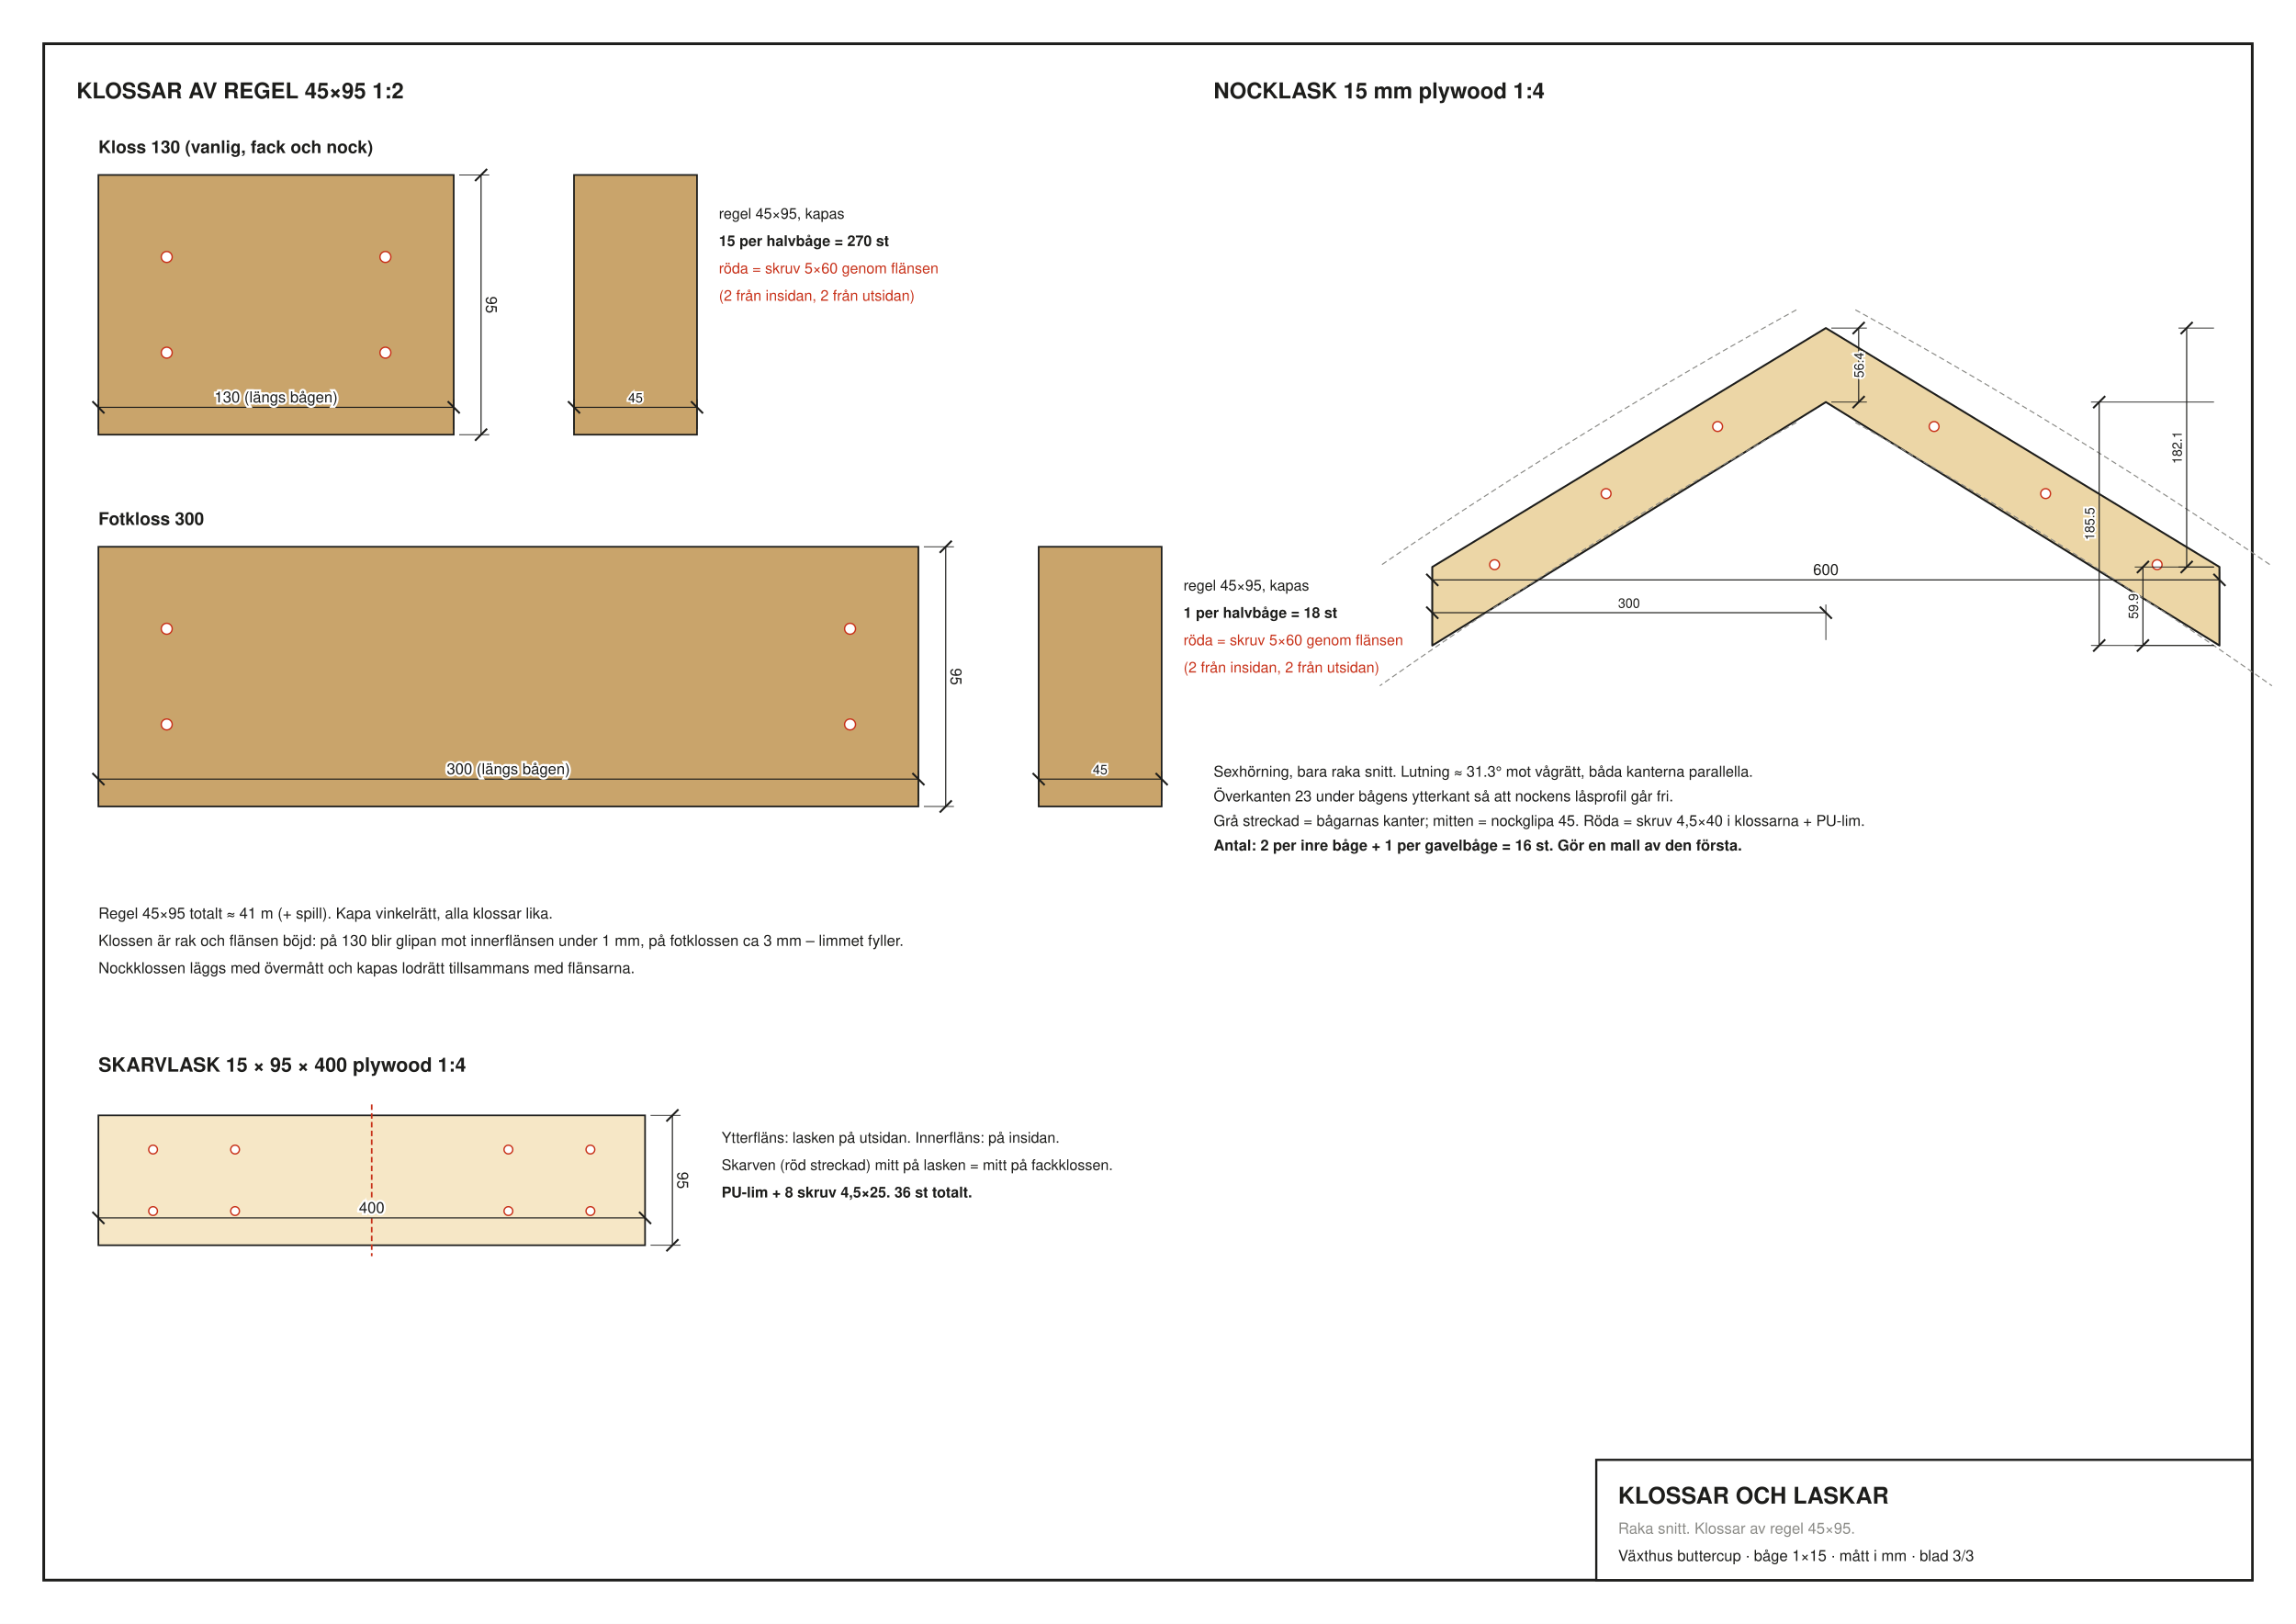
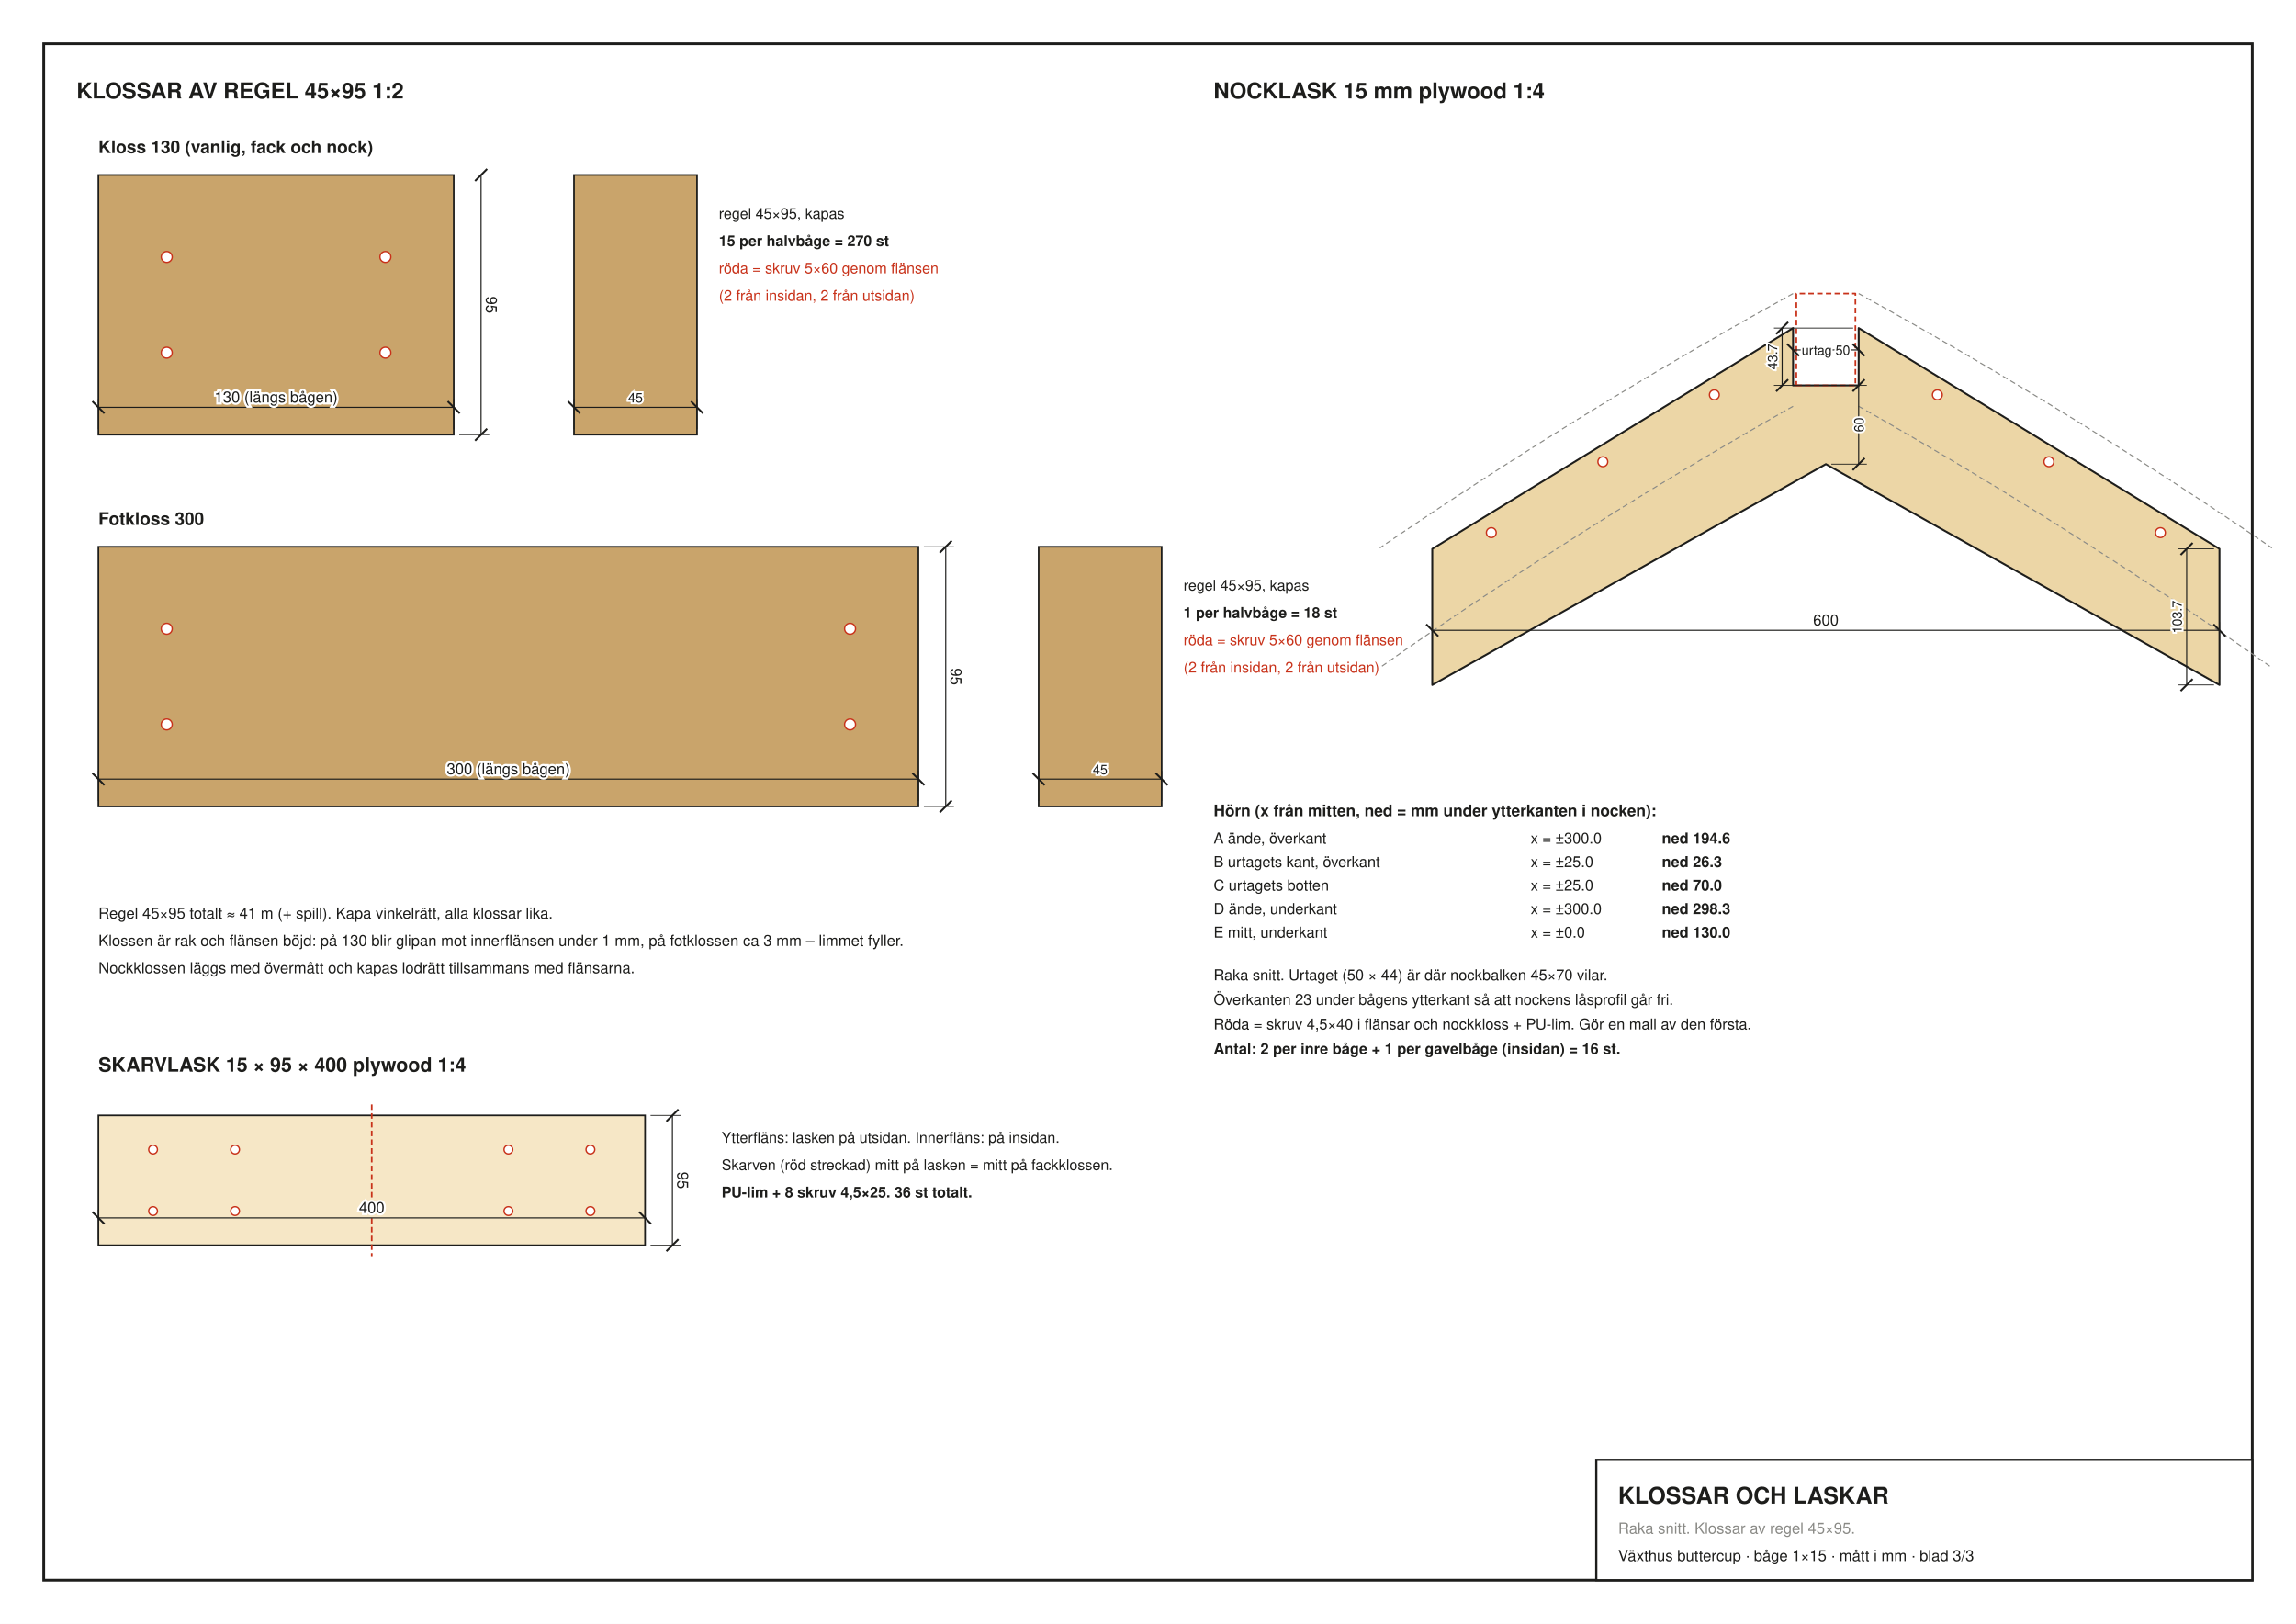
<svg xmlns="http://www.w3.org/2000/svg" width="420mm" height="297mm" viewBox="0 0 420 297">
  <rect width="420" height="297" fill="white" />
  <rect x="8.00" y="8.00" width="404.00" height="281.00" fill="none" stroke="#1d1d1b" stroke-width="0.5" />
  <rect x="292.00" y="267.00" width="120.00" height="22.00" fill="white" stroke="#1d1d1b" stroke-width="0.4" />
  <text x="296.00" y="275.00" font-family="Barlow, Helvetica, Arial" font-size="4.2" font-weight="bold" fill="#1d1d1b" text-anchor="start" stroke="white" stroke-width="1.18" paint-order="stroke">KLOSSAR OCH LASKAR</text>
  <text x="296.00" y="280.50" font-family="Barlow, Helvetica, Arial" font-size="2.8" font-weight="normal" fill="#8a8a86" text-anchor="start" stroke="white" stroke-width="0.78" paint-order="stroke">Raka snitt. Klossar av regel 45×95.</text>
  <text x="296.00" y="285.50" font-family="Barlow, Helvetica, Arial" font-size="2.8" font-weight="normal" fill="#1d1d1b" text-anchor="start" stroke="white" stroke-width="0.78" paint-order="stroke">Växthus buttercup · båge 1×15 · mått i mm · blad 3/3</text>
  <text x="14.00" y="18.00" font-family="Barlow, Helvetica, Arial" font-size="4.0" font-weight="bold" fill="#1d1d1b" text-anchor="start" stroke="white" stroke-width="1.12" paint-order="stroke">KLOSSAR AV REGEL 45×95  1:2</text>
  <text x="18.00" y="28.00" font-family="Barlow, Helvetica, Arial" font-size="3.2" font-weight="bold" fill="#1d1d1b" text-anchor="start" stroke="white" stroke-width="0.90" paint-order="stroke">Kloss 130 (vanlig, fack och nock)</text>
  <rect x="18.00" y="32.00" width="65.00" height="47.50" fill="#c9a46b" stroke="#1d1d1b" stroke-width="0.3" />
  <circle cx="30.50" cy="47.00" r="1.00" fill="white" stroke="#c8321a" stroke-width="0.25" />
  <circle cx="30.50" cy="64.50" r="1.00" fill="white" stroke="#c8321a" stroke-width="0.25" />
  <circle cx="70.50" cy="47.00" r="1.00" fill="white" stroke="#c8321a" stroke-width="0.25" />
  <circle cx="70.50" cy="64.50" r="1.00" fill="white" stroke="#c8321a" stroke-width="0.25" />
  <line x1="18.00" y1="78.50" x2="18.00" y2="73.00" stroke="#1d1d1b" stroke-width="0.15" />
  <line x1="83.00" y1="78.50" x2="83.00" y2="73.00" stroke="#1d1d1b" stroke-width="0.15" />
  <line x1="18.00" y1="74.50" x2="83.00" y2="74.50" stroke="#1d1d1b" stroke-width="0.2" />
  <line x1="16.90" y1="73.40" x2="19.10" y2="75.60" stroke="#1d1d1b" stroke-width="0.35" />
  <line x1="81.90" y1="73.40" x2="84.10" y2="75.60" stroke="#1d1d1b" stroke-width="0.35" />
  <text x="50.50" y="73.60" font-family="Barlow, Helvetica, Arial" font-size="2.8" font-weight="normal" fill="#1d1d1b" text-anchor="middle" stroke="white" stroke-width="0.78" paint-order="stroke">130 (längs bågen)</text>
  <line x1="84.00" y1="32.00" x2="89.50" y2="32.00" stroke="#1d1d1b" stroke-width="0.15" />
  <line x1="84.00" y1="79.50" x2="89.50" y2="79.50" stroke="#1d1d1b" stroke-width="0.15" />
  <line x1="88.00" y1="32.00" x2="88.00" y2="79.50" stroke="#1d1d1b" stroke-width="0.2" />
  <line x1="89.10" y1="30.90" x2="86.90" y2="33.10" stroke="#1d1d1b" stroke-width="0.35" />
  <line x1="89.10" y1="78.40" x2="86.90" y2="80.60" stroke="#1d1d1b" stroke-width="0.35" />
  <text x="88.90" y="55.75" font-family="Barlow, Helvetica, Arial" font-size="2.8" font-weight="normal" fill="#1d1d1b" text-anchor="middle" stroke="white" stroke-width="0.78" paint-order="stroke" transform="rotate(90.00 88.90 55.75)">95</text>
  <rect x="105.00" y="32.00" width="22.50" height="47.50" fill="#c9a46b" stroke="#1d1d1b" stroke-width="0.3" />
  <line x1="105.00" y1="78.50" x2="105.00" y2="73.00" stroke="#1d1d1b" stroke-width="0.15" />
  <line x1="127.50" y1="78.50" x2="127.50" y2="73.00" stroke="#1d1d1b" stroke-width="0.15" />
  <line x1="105.00" y1="74.50" x2="127.50" y2="74.50" stroke="#1d1d1b" stroke-width="0.2" />
  <line x1="103.90" y1="73.40" x2="106.10" y2="75.60" stroke="#1d1d1b" stroke-width="0.35" />
  <line x1="126.40" y1="73.40" x2="128.60" y2="75.60" stroke="#1d1d1b" stroke-width="0.35" />
  <text x="116.25" y="73.60" font-family="Barlow, Helvetica, Arial" font-size="2.4" font-weight="normal" fill="#1d1d1b" text-anchor="middle" stroke="white" stroke-width="0.67" paint-order="stroke">45</text>
  <text x="131.50" y="40.00" font-family="Barlow, Helvetica, Arial" font-size="2.7" font-weight="normal" fill="#1d1d1b" text-anchor="start" stroke="white" stroke-width="0.76" paint-order="stroke">regel 45×95, kapas</text>
  <text x="131.50" y="45.00" font-family="Barlow, Helvetica, Arial" font-size="2.7" font-weight="bold" fill="#1d1d1b" text-anchor="start" stroke="white" stroke-width="0.76" paint-order="stroke">15 per halvbåge = 270 st</text>
  <text x="131.50" y="50.00" font-family="Barlow, Helvetica, Arial" font-size="2.7" font-weight="normal" fill="#c8321a" text-anchor="start" stroke="white" stroke-width="0.76" paint-order="stroke">röda = skruv 5×60 genom flänsen</text>
  <text x="131.50" y="55.00" font-family="Barlow, Helvetica, Arial" font-size="2.7" font-weight="normal" fill="#c8321a" text-anchor="start" stroke="white" stroke-width="0.76" paint-order="stroke">(2 från insidan, 2 från utsidan)</text>
  <text x="18.00" y="96.00" font-family="Barlow, Helvetica, Arial" font-size="3.2" font-weight="bold" fill="#1d1d1b" text-anchor="start" stroke="white" stroke-width="0.90" paint-order="stroke">Fotkloss 300</text>
  <rect x="18.00" y="100.00" width="150.00" height="47.50" fill="#c9a46b" stroke="#1d1d1b" stroke-width="0.3" />
  <circle cx="30.50" cy="115.00" r="1.00" fill="white" stroke="#c8321a" stroke-width="0.25" />
  <circle cx="30.50" cy="132.50" r="1.00" fill="white" stroke="#c8321a" stroke-width="0.25" />
  <circle cx="155.50" cy="115.00" r="1.00" fill="white" stroke="#c8321a" stroke-width="0.25" />
  <circle cx="155.50" cy="132.50" r="1.00" fill="white" stroke="#c8321a" stroke-width="0.25" />
  <line x1="18.00" y1="146.50" x2="18.00" y2="141.00" stroke="#1d1d1b" stroke-width="0.15" />
  <line x1="168.00" y1="146.50" x2="168.00" y2="141.00" stroke="#1d1d1b" stroke-width="0.15" />
  <line x1="18.00" y1="142.50" x2="168.00" y2="142.50" stroke="#1d1d1b" stroke-width="0.2" />
  <line x1="16.90" y1="141.40" x2="19.10" y2="143.60" stroke="#1d1d1b" stroke-width="0.35" />
  <line x1="166.90" y1="141.40" x2="169.10" y2="143.60" stroke="#1d1d1b" stroke-width="0.35" />
  <text x="93.00" y="141.60" font-family="Barlow, Helvetica, Arial" font-size="2.8" font-weight="normal" fill="#1d1d1b" text-anchor="middle" stroke="white" stroke-width="0.78" paint-order="stroke">300 (längs bågen)</text>
  <line x1="169.00" y1="100.00" x2="174.50" y2="100.00" stroke="#1d1d1b" stroke-width="0.15" />
  <line x1="169.00" y1="147.50" x2="174.50" y2="147.50" stroke="#1d1d1b" stroke-width="0.15" />
  <line x1="173.00" y1="100.00" x2="173.00" y2="147.50" stroke="#1d1d1b" stroke-width="0.2" />
  <line x1="174.10" y1="98.90" x2="171.90" y2="101.10" stroke="#1d1d1b" stroke-width="0.35" />
  <line x1="174.10" y1="146.40" x2="171.90" y2="148.60" stroke="#1d1d1b" stroke-width="0.35" />
  <text x="173.90" y="123.75" font-family="Barlow, Helvetica, Arial" font-size="2.8" font-weight="normal" fill="#1d1d1b" text-anchor="middle" stroke="white" stroke-width="0.78" paint-order="stroke" transform="rotate(90.00 173.90 123.75)">95</text>
  <rect x="190.00" y="100.00" width="22.50" height="47.50" fill="#c9a46b" stroke="#1d1d1b" stroke-width="0.3" />
  <line x1="190.00" y1="146.50" x2="190.00" y2="141.00" stroke="#1d1d1b" stroke-width="0.15" />
  <line x1="212.50" y1="146.50" x2="212.50" y2="141.00" stroke="#1d1d1b" stroke-width="0.15" />
  <line x1="190.00" y1="142.50" x2="212.50" y2="142.50" stroke="#1d1d1b" stroke-width="0.2" />
  <line x1="188.90" y1="141.40" x2="191.10" y2="143.60" stroke="#1d1d1b" stroke-width="0.35" />
  <line x1="211.40" y1="141.40" x2="213.60" y2="143.60" stroke="#1d1d1b" stroke-width="0.35" />
  <text x="201.25" y="141.60" font-family="Barlow, Helvetica, Arial" font-size="2.4" font-weight="normal" fill="#1d1d1b" text-anchor="middle" stroke="white" stroke-width="0.67" paint-order="stroke">45</text>
  <text x="216.50" y="108.00" font-family="Barlow, Helvetica, Arial" font-size="2.7" font-weight="normal" fill="#1d1d1b" text-anchor="start" stroke="white" stroke-width="0.76" paint-order="stroke">regel 45×95, kapas</text>
  <text x="216.50" y="113.00" font-family="Barlow, Helvetica, Arial" font-size="2.7" font-weight="bold" fill="#1d1d1b" text-anchor="start" stroke="white" stroke-width="0.76" paint-order="stroke">1 per halvbåge = 18 st</text>
  <text x="216.50" y="118.00" font-family="Barlow, Helvetica, Arial" font-size="2.7" font-weight="normal" fill="#c8321a" text-anchor="start" stroke="white" stroke-width="0.76" paint-order="stroke">röda = skruv 5×60 genom flänsen</text>
  <text x="216.50" y="123.00" font-family="Barlow, Helvetica, Arial" font-size="2.7" font-weight="normal" fill="#c8321a" text-anchor="start" stroke="white" stroke-width="0.76" paint-order="stroke">(2 från insidan, 2 från utsidan)</text>
  <text x="18.00" y="168.00" font-family="Barlow, Helvetica, Arial" font-size="2.8" font-weight="normal" fill="#1d1d1b" text-anchor="start" stroke="white" stroke-width="0.78" paint-order="stroke">Regel 45×95 totalt ≈ 41 m (+ spill). Kapa vinkelrätt, alla klossar lika.</text>
  <text x="18.00" y="173.00" font-family="Barlow, Helvetica, Arial" font-size="2.8" font-weight="normal" fill="#1d1d1b" text-anchor="start" stroke="white" stroke-width="0.78" paint-order="stroke">Klossen är rak och flänsen böjd: på 130 blir glipan mot innerflänsen under 1 mm, på fotklossen ca 3 mm – limmet fyller.</text>
  <text x="18.00" y="178.00" font-family="Barlow, Helvetica, Arial" font-size="2.8" font-weight="normal" fill="#1d1d1b" text-anchor="start" stroke="white" stroke-width="0.78" paint-order="stroke">Nockklossen läggs med övermått och kapas lodrätt tillsammans med flänsarna.</text>
  <text x="18.00" y="196.00" font-family="Barlow, Helvetica, Arial" font-size="3.6" font-weight="bold" fill="#1d1d1b" text-anchor="start" stroke="white" stroke-width="1.01" paint-order="stroke">SKARVLASK  15 × 95 × 400 plywood  1:4</text>
  <rect x="18.00" y="204.00" width="100.00" height="23.75" fill="#f6e7c6" stroke="#1d1d1b" stroke-width="0.3" />
  <circle cx="28.00" cy="210.25" r="0.80" fill="white" stroke="#c8321a" stroke-width="0.25" />
  <circle cx="28.00" cy="221.50" r="0.80" fill="white" stroke="#c8321a" stroke-width="0.25" />
  <circle cx="43.00" cy="210.25" r="0.80" fill="white" stroke="#c8321a" stroke-width="0.25" />
  <circle cx="43.00" cy="221.50" r="0.80" fill="white" stroke="#c8321a" stroke-width="0.25" />
  <circle cx="93.00" cy="210.25" r="0.80" fill="white" stroke="#c8321a" stroke-width="0.25" />
  <circle cx="93.00" cy="221.50" r="0.80" fill="white" stroke="#c8321a" stroke-width="0.25" />
  <circle cx="108.00" cy="210.25" r="0.80" fill="white" stroke="#c8321a" stroke-width="0.25" />
  <circle cx="108.00" cy="221.50" r="0.80" fill="white" stroke="#c8321a" stroke-width="0.25" />
  <line x1="68.00" y1="202.00" x2="68.00" y2="229.75" stroke="#c8321a" stroke-width="0.3" stroke-dasharray="1 0.6" />
  <line x1="18.00" y1="226.75" x2="18.00" y2="221.25" stroke="#1d1d1b" stroke-width="0.15" />
  <line x1="118.00" y1="226.75" x2="118.00" y2="221.25" stroke="#1d1d1b" stroke-width="0.15" />
  <line x1="18.00" y1="222.75" x2="118.00" y2="222.75" stroke="#1d1d1b" stroke-width="0.2" />
  <line x1="16.90" y1="221.65" x2="19.10" y2="223.85" stroke="#1d1d1b" stroke-width="0.35" />
  <line x1="116.90" y1="221.65" x2="119.10" y2="223.85" stroke="#1d1d1b" stroke-width="0.35" />
  <text x="68.00" y="221.85" font-family="Barlow, Helvetica, Arial" font-size="2.8" font-weight="normal" fill="#1d1d1b" text-anchor="middle" stroke="white" stroke-width="0.78" paint-order="stroke">400</text>
  <line x1="119.00" y1="204.00" x2="124.50" y2="204.00" stroke="#1d1d1b" stroke-width="0.15" />
  <line x1="119.00" y1="227.75" x2="124.50" y2="227.75" stroke="#1d1d1b" stroke-width="0.15" />
  <line x1="123.00" y1="204.00" x2="123.00" y2="227.75" stroke="#1d1d1b" stroke-width="0.2" />
  <line x1="124.10" y1="202.90" x2="121.90" y2="205.10" stroke="#1d1d1b" stroke-width="0.35" />
  <line x1="124.10" y1="226.65" x2="121.90" y2="228.85" stroke="#1d1d1b" stroke-width="0.35" />
  <text x="123.90" y="215.88" font-family="Barlow, Helvetica, Arial" font-size="2.8" font-weight="normal" fill="#1d1d1b" text-anchor="middle" stroke="white" stroke-width="0.78" paint-order="stroke" transform="rotate(90.00 123.90 215.88)">95</text>
  <text x="132.00" y="209.00" font-family="Barlow, Helvetica, Arial" font-size="2.7" font-weight="normal" fill="#1d1d1b" text-anchor="start" stroke="white" stroke-width="0.76" paint-order="stroke">Ytterfläns: lasken på utsidan. Innerfläns: på insidan.</text>
  <text x="132.00" y="214.00" font-family="Barlow, Helvetica, Arial" font-size="2.7" font-weight="normal" fill="#1d1d1b" text-anchor="start" stroke="white" stroke-width="0.76" paint-order="stroke">Skarven (röd streckad) mitt på lasken = mitt på fackklossen.</text>
  <text x="132.00" y="219.00" font-family="Barlow, Helvetica, Arial" font-size="2.7" font-weight="bold" fill="#1d1d1b" text-anchor="start" stroke="white" stroke-width="0.76" paint-order="stroke">PU-lim + 8 skruv 4,5×25. 36 st totalt.</text>
  <text x="222.00" y="18.00" font-family="Barlow, Helvetica, Arial" font-size="4.0" font-weight="bold" fill="#1d1d1b" text-anchor="start" stroke="white" stroke-width="1.12" paint-order="stroke">NOCKLASK  15 mm plywood  1:4</text>
-   <path d="M262.00,103.70 L334.00,60.00 L406.00,103.70 L406.00,118.06 L334.00,73.54 L262.00,118.06 Z" fill="#ecd6a6" stroke="#1d1d1b" stroke-width="0.35" stroke-linejoin="round" />
-   <path d="M339.40,77.28 L341.94,78.72 L344.48,80.17 L347.02,81.63 L349.56,83.11 L352.10,84.59 L354.64,86.08 L357.18,87.59 L359.72,89.11 L362.26,90.64 L364.80,92.17 L367.34,93.73 L369.88,95.29 L372.42,96.86 L374.96,98.45 L377.50,100.04 L380.04,101.65 L382.58,103.27 L385.12,104.90 L387.66,106.54 L390.20,108.20 L392.74,109.87 L395.28,111.55 L397.82,113.24 L400.36,114.94 L402.90,116.66 L405.44,118.39 L407.98,120.13 L410.52,121.88 L413.06,123.65 L415.60,125.43" fill="none" stroke="#8a8a86" stroke-width="0.2" stroke-linejoin="round" stroke-dasharray="1 0.6" />
-   <path d="M339.40,56.67 L341.94,58.07 L344.48,59.49 L347.02,60.91 L349.56,62.35 L352.10,63.79 L354.64,65.25 L357.18,66.72 L359.72,68.19 L362.26,69.68 L364.80,71.18 L367.34,72.69 L369.88,74.21 L372.42,75.74 L374.96,77.29 L377.50,78.84 L380.04,80.41 L382.58,81.98 L385.12,83.57 L387.66,85.17 L390.20,86.78 L392.74,88.40 L395.28,90.04 L397.82,91.68 L400.36,93.34 L402.90,95.01 L405.44,96.69 L407.98,98.38 L410.52,100.08 L413.06,101.80 L415.60,103.53" fill="none" stroke="#8a8a86" stroke-width="0.2" stroke-linejoin="round" stroke-dasharray="1 0.6" />
-   <path d="M328.60,77.28 L326.06,78.72 L323.52,80.17 L320.98,81.63 L318.44,83.11 L315.90,84.59 L313.36,86.08 L310.82,87.59 L308.28,89.11 L305.74,90.64 L303.20,92.17 L300.66,93.73 L298.12,95.29 L295.58,96.86 L293.04,98.45 L290.50,100.04 L287.96,101.65 L285.42,103.27 L282.88,104.90 L280.34,106.54 L277.80,108.20 L275.26,109.87 L272.72,111.55 L270.18,113.24 L267.64,114.94 L265.10,116.66 L262.56,118.39 L260.02,120.13 L257.48,121.88 L254.94,123.65 L252.40,125.43" fill="none" stroke="#8a8a86" stroke-width="0.2" stroke-linejoin="round" stroke-dasharray="1 0.6" />
-   <path d="M328.60,56.67 L326.06,58.07 L323.52,59.49 L320.98,60.91 L318.44,62.35 L315.90,63.79 L313.36,65.25 L310.82,66.72 L308.28,68.19 L305.74,69.68 L303.20,71.18 L300.66,72.69 L298.12,74.21 L295.58,75.74 L293.04,77.29 L290.50,78.84 L287.96,80.41 L285.42,81.98 L282.88,83.57 L280.34,85.17 L277.80,86.78 L275.26,88.40 L272.72,90.04 L270.18,91.68 L267.64,93.34 L265.10,95.01 L262.56,96.69 L260.02,98.38 L257.48,100.08 L254.94,101.80 L252.40,103.53" fill="none" stroke="#8a8a86" stroke-width="0.2" stroke-linejoin="round" stroke-dasharray="1 0.6" />
-   <circle cx="353.80" cy="78.01" r="0.90" fill="white" stroke="#c8321a" stroke-width="0.25" />
-   <circle cx="374.20" cy="90.28" r="0.90" fill="white" stroke="#c8321a" stroke-width="0.25" />
-   <circle cx="394.60" cy="103.28" r="0.90" fill="white" stroke="#c8321a" stroke-width="0.25" />
-   <circle cx="314.20" cy="78.01" r="0.90" fill="white" stroke="#c8321a" stroke-width="0.25" />
-   <circle cx="293.80" cy="90.28" r="0.90" fill="white" stroke="#c8321a" stroke-width="0.25" />
-   <circle cx="273.40" cy="103.28" r="0.90" fill="white" stroke="#c8321a" stroke-width="0.25" />
-   <line x1="262.00" y1="117.06" x2="262.00" y2="104.56" stroke="#1d1d1b" stroke-width="0.15" />
-   <line x1="406.00" y1="117.06" x2="406.00" y2="104.56" stroke="#1d1d1b" stroke-width="0.15" />
-   <line x1="262.00" y1="106.06" x2="406.00" y2="106.06" stroke="#1d1d1b" stroke-width="0.2" />
-   <line x1="260.90" y1="104.96" x2="263.10" y2="107.16" stroke="#1d1d1b" stroke-width="0.35" />
-   <line x1="404.90" y1="104.96" x2="407.10" y2="107.16" stroke="#1d1d1b" stroke-width="0.35" />
-   <text x="334.00" y="105.16" font-family="Barlow, Helvetica, Arial" font-size="2.8" font-weight="normal" fill="#1d1d1b" text-anchor="middle" stroke="white" stroke-width="0.78" paint-order="stroke">600</text>
-   <line x1="262.00" y1="117.06" x2="262.00" y2="110.56" stroke="#1d1d1b" stroke-width="0.15" />
-   <line x1="334.00" y1="117.06" x2="334.00" y2="110.56" stroke="#1d1d1b" stroke-width="0.15" />
-   <line x1="262.00" y1="112.06" x2="334.00" y2="112.06" stroke="#1d1d1b" stroke-width="0.2" />
-   <line x1="260.90" y1="110.96" x2="263.10" y2="113.16" stroke="#1d1d1b" stroke-width="0.35" />
-   <line x1="332.90" y1="110.96" x2="335.10" y2="113.16" stroke="#1d1d1b" stroke-width="0.35" />
-   <text x="298.00" y="111.16" font-family="Barlow, Helvetica, Arial" font-size="2.4" font-weight="normal" fill="#1d1d1b" text-anchor="middle" stroke="white" stroke-width="0.67" paint-order="stroke">300</text>
-   <line x1="405.00" y1="103.70" x2="398.50" y2="103.70" stroke="#1d1d1b" stroke-width="0.15" />
-   <line x1="405.00" y1="60.00" x2="398.50" y2="60.00" stroke="#1d1d1b" stroke-width="0.15" />
-   <line x1="400.00" y1="103.70" x2="400.00" y2="60.00" stroke="#1d1d1b" stroke-width="0.2" />
-   <line x1="398.90" y1="104.80" x2="401.10" y2="102.60" stroke="#1d1d1b" stroke-width="0.35" />
-   <line x1="398.90" y1="61.10" x2="401.10" y2="58.90" stroke="#1d1d1b" stroke-width="0.35" />
-   <text x="399.10" y="81.85" font-family="Barlow, Helvetica, Arial" font-size="2.4" font-weight="normal" fill="#1d1d1b" text-anchor="middle" stroke="white" stroke-width="0.67" paint-order="stroke" transform="rotate(-90.00 399.10 81.85)">182.1</text>
-   <line x1="405.00" y1="118.06" x2="390.50" y2="118.06" stroke="#1d1d1b" stroke-width="0.15" />
-   <line x1="405.00" y1="103.70" x2="390.50" y2="103.70" stroke="#1d1d1b" stroke-width="0.15" />
-   <line x1="392.00" y1="118.06" x2="392.00" y2="103.70" stroke="#1d1d1b" stroke-width="0.2" />
-   <line x1="390.90" y1="119.16" x2="393.10" y2="116.96" stroke="#1d1d1b" stroke-width="0.35" />
-   <line x1="390.90" y1="104.80" x2="393.10" y2="102.60" stroke="#1d1d1b" stroke-width="0.35" />
-   <text x="391.10" y="110.88" font-family="Barlow, Helvetica, Arial" font-size="2.4" font-weight="normal" fill="#1d1d1b" text-anchor="middle" stroke="white" stroke-width="0.67" paint-order="stroke" transform="rotate(-90.00 391.10 110.88)">59.9</text>
-   <line x1="335.00" y1="73.54" x2="341.50" y2="73.54" stroke="#1d1d1b" stroke-width="0.15" />
-   <line x1="335.00" y1="60.00" x2="341.50" y2="60.00" stroke="#1d1d1b" stroke-width="0.15" />
-   <line x1="340.00" y1="73.54" x2="340.00" y2="60.00" stroke="#1d1d1b" stroke-width="0.2" />
-   <line x1="338.90" y1="74.64" x2="341.10" y2="72.44" stroke="#1d1d1b" stroke-width="0.35" />
-   <line x1="338.90" y1="61.10" x2="341.10" y2="58.90" stroke="#1d1d1b" stroke-width="0.35" />
-   <text x="340.90" y="66.77" font-family="Barlow, Helvetica, Arial" font-size="2.4" font-weight="normal" fill="#1d1d1b" text-anchor="middle" stroke="white" stroke-width="0.67" paint-order="stroke" transform="rotate(-90.00 340.90 66.77)">56.4</text>
-   <line x1="405.00" y1="118.06" x2="382.50" y2="118.06" stroke="#1d1d1b" stroke-width="0.15" />
-   <line x1="405.00" y1="73.54" x2="382.50" y2="73.54" stroke="#1d1d1b" stroke-width="0.15" />
-   <line x1="384.00" y1="118.06" x2="384.00" y2="73.54" stroke="#1d1d1b" stroke-width="0.2" />
-   <line x1="382.90" y1="119.16" x2="385.10" y2="116.96" stroke="#1d1d1b" stroke-width="0.35" />
-   <line x1="382.90" y1="74.64" x2="385.10" y2="72.44" stroke="#1d1d1b" stroke-width="0.35" />
-   <text x="383.10" y="95.80" font-family="Barlow, Helvetica, Arial" font-size="2.4" font-weight="normal" fill="#1d1d1b" text-anchor="middle" stroke="white" stroke-width="0.67" paint-order="stroke" transform="rotate(-90.00 383.10 95.80)">185.5</text>
-   <text x="222.00" y="142.06" font-family="Barlow, Helvetica, Arial" font-size="2.75" font-weight="normal" fill="#1d1d1b" text-anchor="start" stroke="white" stroke-width="0.77" paint-order="stroke">Sexhörning, bara raka snitt. Lutning ≈ 31.3° mot vågrätt, båda kanterna parallella.</text>
-   <text x="222.00" y="146.56" font-family="Barlow, Helvetica, Arial" font-size="2.75" font-weight="normal" fill="#1d1d1b" text-anchor="start" stroke="white" stroke-width="0.77" paint-order="stroke">Överkanten 23 under bågens ytterkant så att nockens låsprofil går fri.</text>
-   <text x="222.00" y="151.06" font-family="Barlow, Helvetica, Arial" font-size="2.75" font-weight="normal" fill="#1d1d1b" text-anchor="start" stroke="white" stroke-width="0.77" paint-order="stroke">Grå streckad = bågarnas kanter; mitten = nockglipa 45. Röda = skruv 4,5×40 i klossarna + PU-lim.</text>
-   <text x="222.00" y="155.56" font-family="Barlow, Helvetica, Arial" font-size="2.75" font-weight="bold" fill="#1d1d1b" text-anchor="start" stroke="white" stroke-width="0.77" paint-order="stroke">Antal: 2 per inre båge + 1 per gavelbåge = 16 st. Gör en mall av den första.</text>
+   <path d="M262.00,100.39 L328.00,60.00 L328.00,70.49 L340.00,70.49 L340.00,60.00 L406.00,100.39 L406.00,125.28 L334.00,84.89 L262.00,125.28 Z" fill="#ecd6a6" stroke="#1d1d1b" stroke-width="0.35" stroke-linejoin="round" />
+   <path d="M340.00,74.31 L342.52,75.74 L345.04,77.18 L347.56,78.64 L350.08,80.10 L352.60,81.58 L355.12,83.06 L357.64,84.56 L360.16,86.06 L362.68,87.58 L365.20,89.11 L367.72,90.65 L370.24,92.20 L372.76,93.76 L375.28,95.34 L377.80,96.92 L380.32,98.52 L382.84,100.13 L385.36,101.75 L387.88,103.38 L390.40,105.02 L392.92,106.68 L395.44,108.35 L397.96,110.02 L400.48,111.72 L403.00,113.42 L405.52,115.13 L408.04,116.86 L410.56,118.60 L413.08,120.36 L415.60,122.12" fill="none" stroke="#8a8a86" stroke-width="0.2" stroke-linejoin="round" stroke-dasharray="1 0.6" />
+   <path d="M340.00,53.69 L342.52,55.09 L345.04,56.49 L347.56,57.91 L350.08,59.33 L352.60,60.77 L355.12,62.22 L357.64,63.67 L360.16,65.14 L362.68,66.62 L365.20,68.11 L367.72,69.61 L370.24,71.12 L372.76,72.64 L375.28,74.17 L377.80,75.72 L380.32,77.27 L382.84,78.84 L385.36,80.41 L387.88,82.00 L390.40,83.60 L392.92,85.21 L395.44,86.83 L397.96,88.46 L400.48,90.11 L403.00,91.76 L405.52,93.43 L408.04,95.11 L410.56,96.80 L413.08,98.51 L415.60,100.22" fill="none" stroke="#8a8a86" stroke-width="0.2" stroke-linejoin="round" stroke-dasharray="1 0.6" />
+   <path d="M328.00,74.31 L325.48,75.74 L322.96,77.18 L320.44,78.64 L317.92,80.10 L315.40,81.58 L312.88,83.06 L310.36,84.56 L307.84,86.06 L305.32,87.58 L302.80,89.11 L300.28,90.65 L297.76,92.20 L295.24,93.76 L292.72,95.34 L290.20,96.92 L287.68,98.52 L285.16,100.13 L282.64,101.75 L280.12,103.38 L277.60,105.02 L275.08,106.68 L272.56,108.35 L270.04,110.02 L267.52,111.72 L265.00,113.42 L262.48,115.13 L259.96,116.86 L257.44,118.60 L254.92,120.36 L252.40,122.12" fill="none" stroke="#8a8a86" stroke-width="0.2" stroke-linejoin="round" stroke-dasharray="1 0.6" />
+   <path d="M328.00,53.69 L325.48,55.09 L322.96,56.49 L320.44,57.91 L317.92,59.33 L315.40,60.77 L312.88,62.22 L310.36,63.67 L307.84,65.14 L305.32,66.62 L302.80,68.11 L300.28,69.61 L297.76,71.12 L295.24,72.64 L292.72,74.17 L290.20,75.72 L287.68,77.27 L285.16,78.84 L282.64,80.41 L280.12,82.00 L277.60,83.60 L275.08,85.21 L272.56,86.83 L270.04,88.46 L267.52,90.11 L265.00,91.76 L262.48,93.43 L259.96,95.11 L257.44,96.80 L254.92,98.51 L252.40,100.22" fill="none" stroke="#8a8a86" stroke-width="0.2" stroke-linejoin="round" stroke-dasharray="1 0.6" />
+   <circle cx="354.40" cy="72.21" r="0.90" fill="white" stroke="#c8321a" stroke-width="0.25" />
+   <circle cx="374.80" cy="84.45" r="0.90" fill="white" stroke="#c8321a" stroke-width="0.25" />
+   <circle cx="395.20" cy="97.42" r="0.90" fill="white" stroke="#c8321a" stroke-width="0.25" />
+   <circle cx="313.60" cy="72.21" r="0.90" fill="white" stroke="#c8321a" stroke-width="0.25" />
+   <circle cx="293.20" cy="84.45" r="0.90" fill="white" stroke="#c8321a" stroke-width="0.25" />
+   <circle cx="272.80" cy="97.42" r="0.90" fill="white" stroke="#c8321a" stroke-width="0.25" />
+   <path d="M328.60,70.49 L339.40,70.49 L339.40,53.69 L328.60,53.69 Z" fill="none" stroke="#c8321a" stroke-width="0.3" stroke-linejoin="round" stroke-dasharray="1 0.6" />
+   <line x1="262.00" y1="124.28" x2="262.00" y2="113.78" stroke="#1d1d1b" stroke-width="0.15" />
+   <line x1="406.00" y1="124.28" x2="406.00" y2="113.78" stroke="#1d1d1b" stroke-width="0.15" />
+   <line x1="262.00" y1="115.28" x2="406.00" y2="115.28" stroke="#1d1d1b" stroke-width="0.2" />
+   <line x1="260.90" y1="114.18" x2="263.10" y2="116.38" stroke="#1d1d1b" stroke-width="0.35" />
+   <line x1="404.90" y1="114.18" x2="407.10" y2="116.38" stroke="#1d1d1b" stroke-width="0.35" />
+   <text x="334.00" y="114.38" font-family="Barlow, Helvetica, Arial" font-size="2.8" font-weight="normal" fill="#1d1d1b" text-anchor="middle" stroke="white" stroke-width="0.78" paint-order="stroke">600</text>
+   <line x1="328.00" y1="61.00" x2="328.00" y2="65.50" stroke="#1d1d1b" stroke-width="0.15" />
+   <line x1="340.00" y1="61.00" x2="340.00" y2="65.50" stroke="#1d1d1b" stroke-width="0.15" />
+   <line x1="328.00" y1="64.00" x2="340.00" y2="64.00" stroke="#1d1d1b" stroke-width="0.2" />
+   <line x1="326.90" y1="62.90" x2="329.10" y2="65.10" stroke="#1d1d1b" stroke-width="0.35" />
+   <line x1="338.90" y1="62.90" x2="341.10" y2="65.10" stroke="#1d1d1b" stroke-width="0.35" />
+   <text x="334.00" y="64.90" font-family="Barlow, Helvetica, Arial" font-size="2.4" font-weight="normal" fill="#1d1d1b" text-anchor="middle" stroke="white" stroke-width="0.67" paint-order="stroke">urtag 50</text>
+   <line x1="405.00" y1="125.28" x2="398.50" y2="125.28" stroke="#1d1d1b" stroke-width="0.15" />
+   <line x1="405.00" y1="100.39" x2="398.50" y2="100.39" stroke="#1d1d1b" stroke-width="0.15" />
+   <line x1="400.00" y1="125.28" x2="400.00" y2="100.39" stroke="#1d1d1b" stroke-width="0.2" />
+   <line x1="398.90" y1="126.38" x2="401.10" y2="124.18" stroke="#1d1d1b" stroke-width="0.35" />
+   <line x1="398.90" y1="101.49" x2="401.10" y2="99.29" stroke="#1d1d1b" stroke-width="0.35" />
+   <text x="399.10" y="112.83" font-family="Barlow, Helvetica, Arial" font-size="2.4" font-weight="normal" fill="#1d1d1b" text-anchor="middle" stroke="white" stroke-width="0.67" paint-order="stroke" transform="rotate(-90.00 399.10 112.83)">103.7</text>
+   <line x1="339.00" y1="70.49" x2="324.50" y2="70.49" stroke="#1d1d1b" stroke-width="0.15" />
+   <line x1="339.00" y1="60.00" x2="324.50" y2="60.00" stroke="#1d1d1b" stroke-width="0.15" />
+   <line x1="326.00" y1="70.49" x2="326.00" y2="60.00" stroke="#1d1d1b" stroke-width="0.2" />
+   <line x1="324.90" y1="71.59" x2="327.10" y2="69.39" stroke="#1d1d1b" stroke-width="0.35" />
+   <line x1="324.90" y1="61.10" x2="327.10" y2="58.90" stroke="#1d1d1b" stroke-width="0.35" />
+   <text x="325.10" y="65.24" font-family="Barlow, Helvetica, Arial" font-size="2.4" font-weight="normal" fill="#1d1d1b" text-anchor="middle" stroke="white" stroke-width="0.67" paint-order="stroke" transform="rotate(-90.00 325.10 65.24)">43.7</text>
+   <line x1="335.00" y1="84.89" x2="341.50" y2="84.89" stroke="#1d1d1b" stroke-width="0.15" />
+   <line x1="335.00" y1="70.49" x2="341.50" y2="70.49" stroke="#1d1d1b" stroke-width="0.15" />
+   <line x1="340.00" y1="84.89" x2="340.00" y2="70.49" stroke="#1d1d1b" stroke-width="0.2" />
+   <line x1="338.90" y1="85.99" x2="341.10" y2="83.79" stroke="#1d1d1b" stroke-width="0.35" />
+   <line x1="338.90" y1="71.59" x2="341.10" y2="69.39" stroke="#1d1d1b" stroke-width="0.35" />
+   <text x="340.90" y="77.69" font-family="Barlow, Helvetica, Arial" font-size="2.4" font-weight="normal" fill="#1d1d1b" text-anchor="middle" stroke="white" stroke-width="0.67" paint-order="stroke" transform="rotate(-90.00 340.90 77.69)">60</text>
+   <text x="222.00" y="149.28" font-family="Barlow, Helvetica, Arial" font-size="2.9" font-weight="bold" fill="#1d1d1b" text-anchor="start" stroke="white" stroke-width="0.81" paint-order="stroke">Hörn (x från mitten, ned = mm under ytterkanten i nocken):</text>
+   <text x="222.00" y="154.28" font-family="Barlow, Helvetica, Arial" font-size="2.75" font-weight="normal" fill="#1d1d1b" text-anchor="start" stroke="white" stroke-width="0.77" paint-order="stroke">A ände, överkant</text>
+   <text x="280.00" y="154.28" font-family="Barlow, Helvetica, Arial" font-size="2.75" font-weight="normal" fill="#1d1d1b" text-anchor="start" stroke="white" stroke-width="0.77" paint-order="stroke">x = ±300.0</text>
+   <text x="304.00" y="154.28" font-family="Barlow, Helvetica, Arial" font-size="2.75" font-weight="bold" fill="#1d1d1b" text-anchor="start" stroke="white" stroke-width="0.77" paint-order="stroke">ned 194.6</text>
+   <text x="222.00" y="158.58" font-family="Barlow, Helvetica, Arial" font-size="2.75" font-weight="normal" fill="#1d1d1b" text-anchor="start" stroke="white" stroke-width="0.77" paint-order="stroke">B urtagets kant, överkant</text>
+   <text x="280.00" y="158.58" font-family="Barlow, Helvetica, Arial" font-size="2.75" font-weight="normal" fill="#1d1d1b" text-anchor="start" stroke="white" stroke-width="0.77" paint-order="stroke">x = ±25.0</text>
+   <text x="304.00" y="158.58" font-family="Barlow, Helvetica, Arial" font-size="2.75" font-weight="bold" fill="#1d1d1b" text-anchor="start" stroke="white" stroke-width="0.77" paint-order="stroke">ned 26.3</text>
+   <text x="222.00" y="162.88" font-family="Barlow, Helvetica, Arial" font-size="2.75" font-weight="normal" fill="#1d1d1b" text-anchor="start" stroke="white" stroke-width="0.77" paint-order="stroke">C urtagets botten</text>
+   <text x="280.00" y="162.88" font-family="Barlow, Helvetica, Arial" font-size="2.75" font-weight="normal" fill="#1d1d1b" text-anchor="start" stroke="white" stroke-width="0.77" paint-order="stroke">x = ±25.0</text>
+   <text x="304.00" y="162.88" font-family="Barlow, Helvetica, Arial" font-size="2.75" font-weight="bold" fill="#1d1d1b" text-anchor="start" stroke="white" stroke-width="0.77" paint-order="stroke">ned 70.0</text>
+   <text x="222.00" y="167.18" font-family="Barlow, Helvetica, Arial" font-size="2.75" font-weight="normal" fill="#1d1d1b" text-anchor="start" stroke="white" stroke-width="0.77" paint-order="stroke">D ände, underkant</text>
+   <text x="280.00" y="167.18" font-family="Barlow, Helvetica, Arial" font-size="2.75" font-weight="normal" fill="#1d1d1b" text-anchor="start" stroke="white" stroke-width="0.77" paint-order="stroke">x = ±300.0</text>
+   <text x="304.00" y="167.18" font-family="Barlow, Helvetica, Arial" font-size="2.75" font-weight="bold" fill="#1d1d1b" text-anchor="start" stroke="white" stroke-width="0.77" paint-order="stroke">ned 298.3</text>
+   <text x="222.00" y="171.48" font-family="Barlow, Helvetica, Arial" font-size="2.75" font-weight="normal" fill="#1d1d1b" text-anchor="start" stroke="white" stroke-width="0.77" paint-order="stroke">E mitt, underkant</text>
+   <text x="280.00" y="171.48" font-family="Barlow, Helvetica, Arial" font-size="2.75" font-weight="normal" fill="#1d1d1b" text-anchor="start" stroke="white" stroke-width="0.77" paint-order="stroke">x = ±0.0</text>
+   <text x="304.00" y="171.48" font-family="Barlow, Helvetica, Arial" font-size="2.75" font-weight="bold" fill="#1d1d1b" text-anchor="start" stroke="white" stroke-width="0.77" paint-order="stroke">ned 130.0</text>
+   <text x="222.00" y="179.28" font-family="Barlow, Helvetica, Arial" font-size="2.75" font-weight="normal" fill="#1d1d1b" text-anchor="start" stroke="white" stroke-width="0.77" paint-order="stroke">Raka snitt. Urtaget (50 × 44) är där nockbalken 45×70 vilar.</text>
+   <text x="222.00" y="183.78" font-family="Barlow, Helvetica, Arial" font-size="2.75" font-weight="normal" fill="#1d1d1b" text-anchor="start" stroke="white" stroke-width="0.77" paint-order="stroke">Överkanten 23 under bågens ytterkant så att nockens låsprofil går fri.</text>
+   <text x="222.00" y="188.28" font-family="Barlow, Helvetica, Arial" font-size="2.75" font-weight="normal" fill="#1d1d1b" text-anchor="start" stroke="white" stroke-width="0.77" paint-order="stroke">Röda = skruv 4,5×40 i flänsar och nockkloss + PU-lim. Gör en mall av den första.</text>
+   <text x="222.00" y="192.78" font-family="Barlow, Helvetica, Arial" font-size="2.75" font-weight="bold" fill="#1d1d1b" text-anchor="start" stroke="white" stroke-width="0.77" paint-order="stroke">Antal: 2 per inre båge + 1 per gavelbåge (insidan) = 16 st.</text>
</svg>
